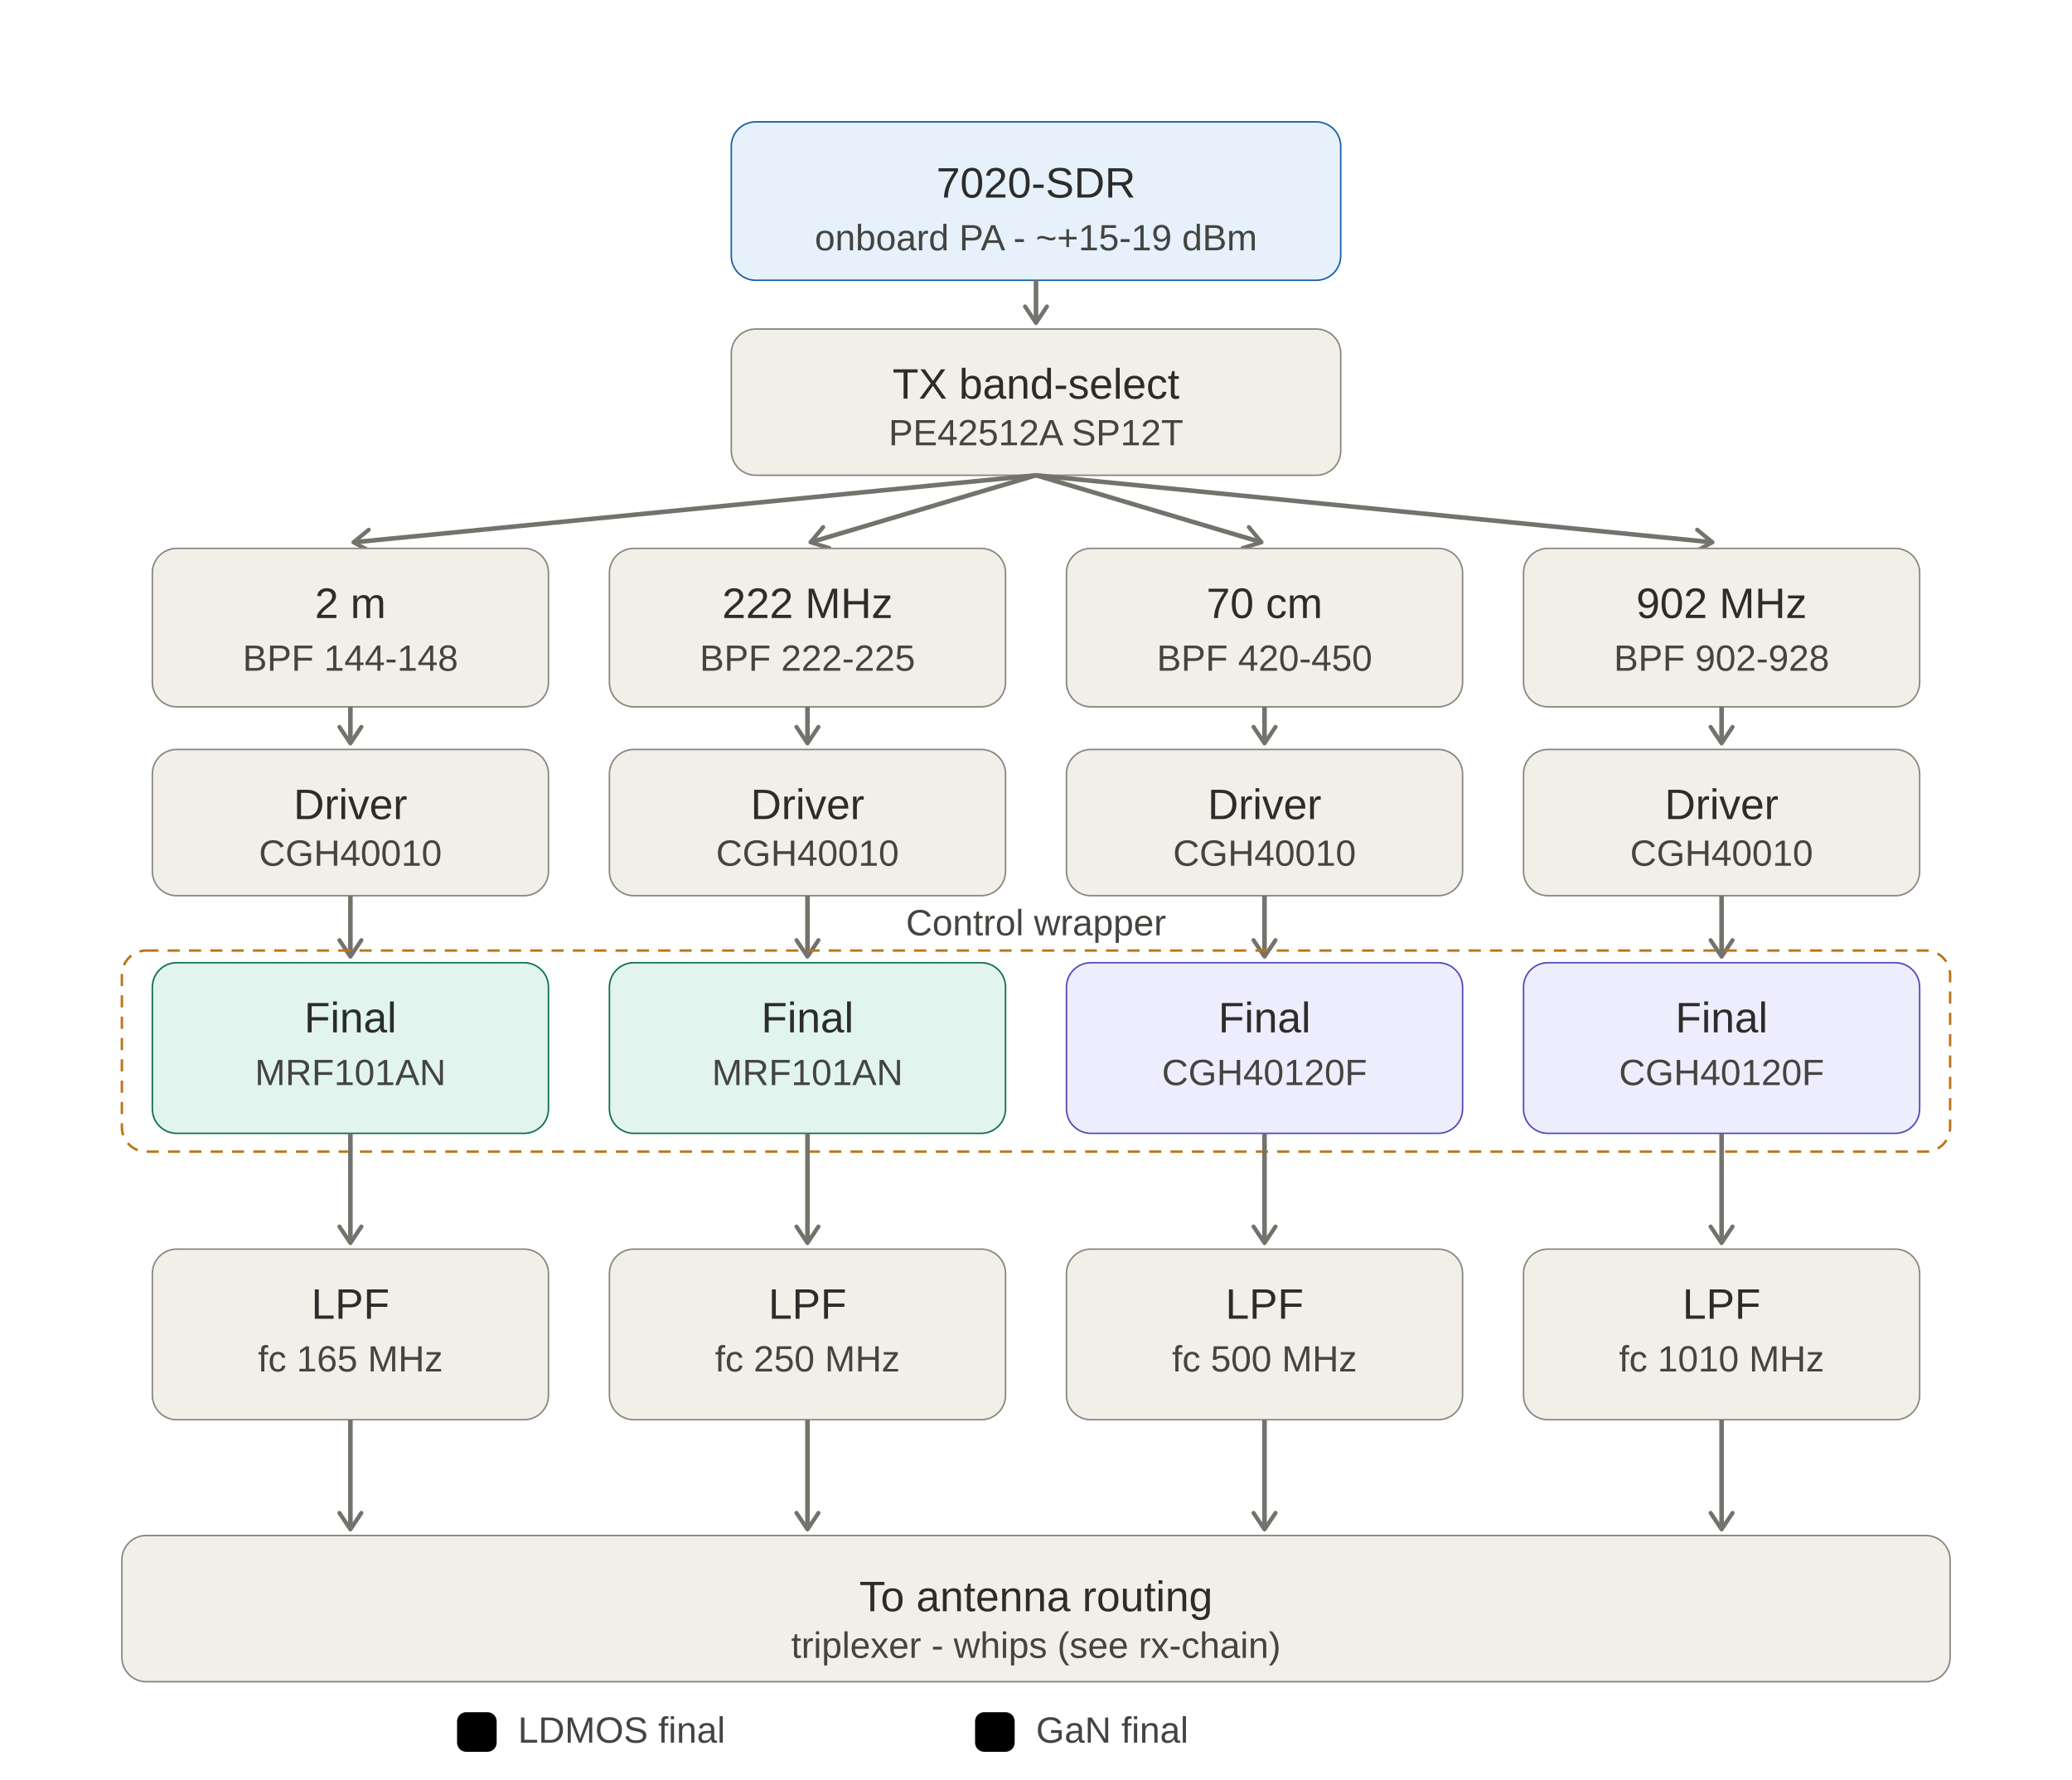
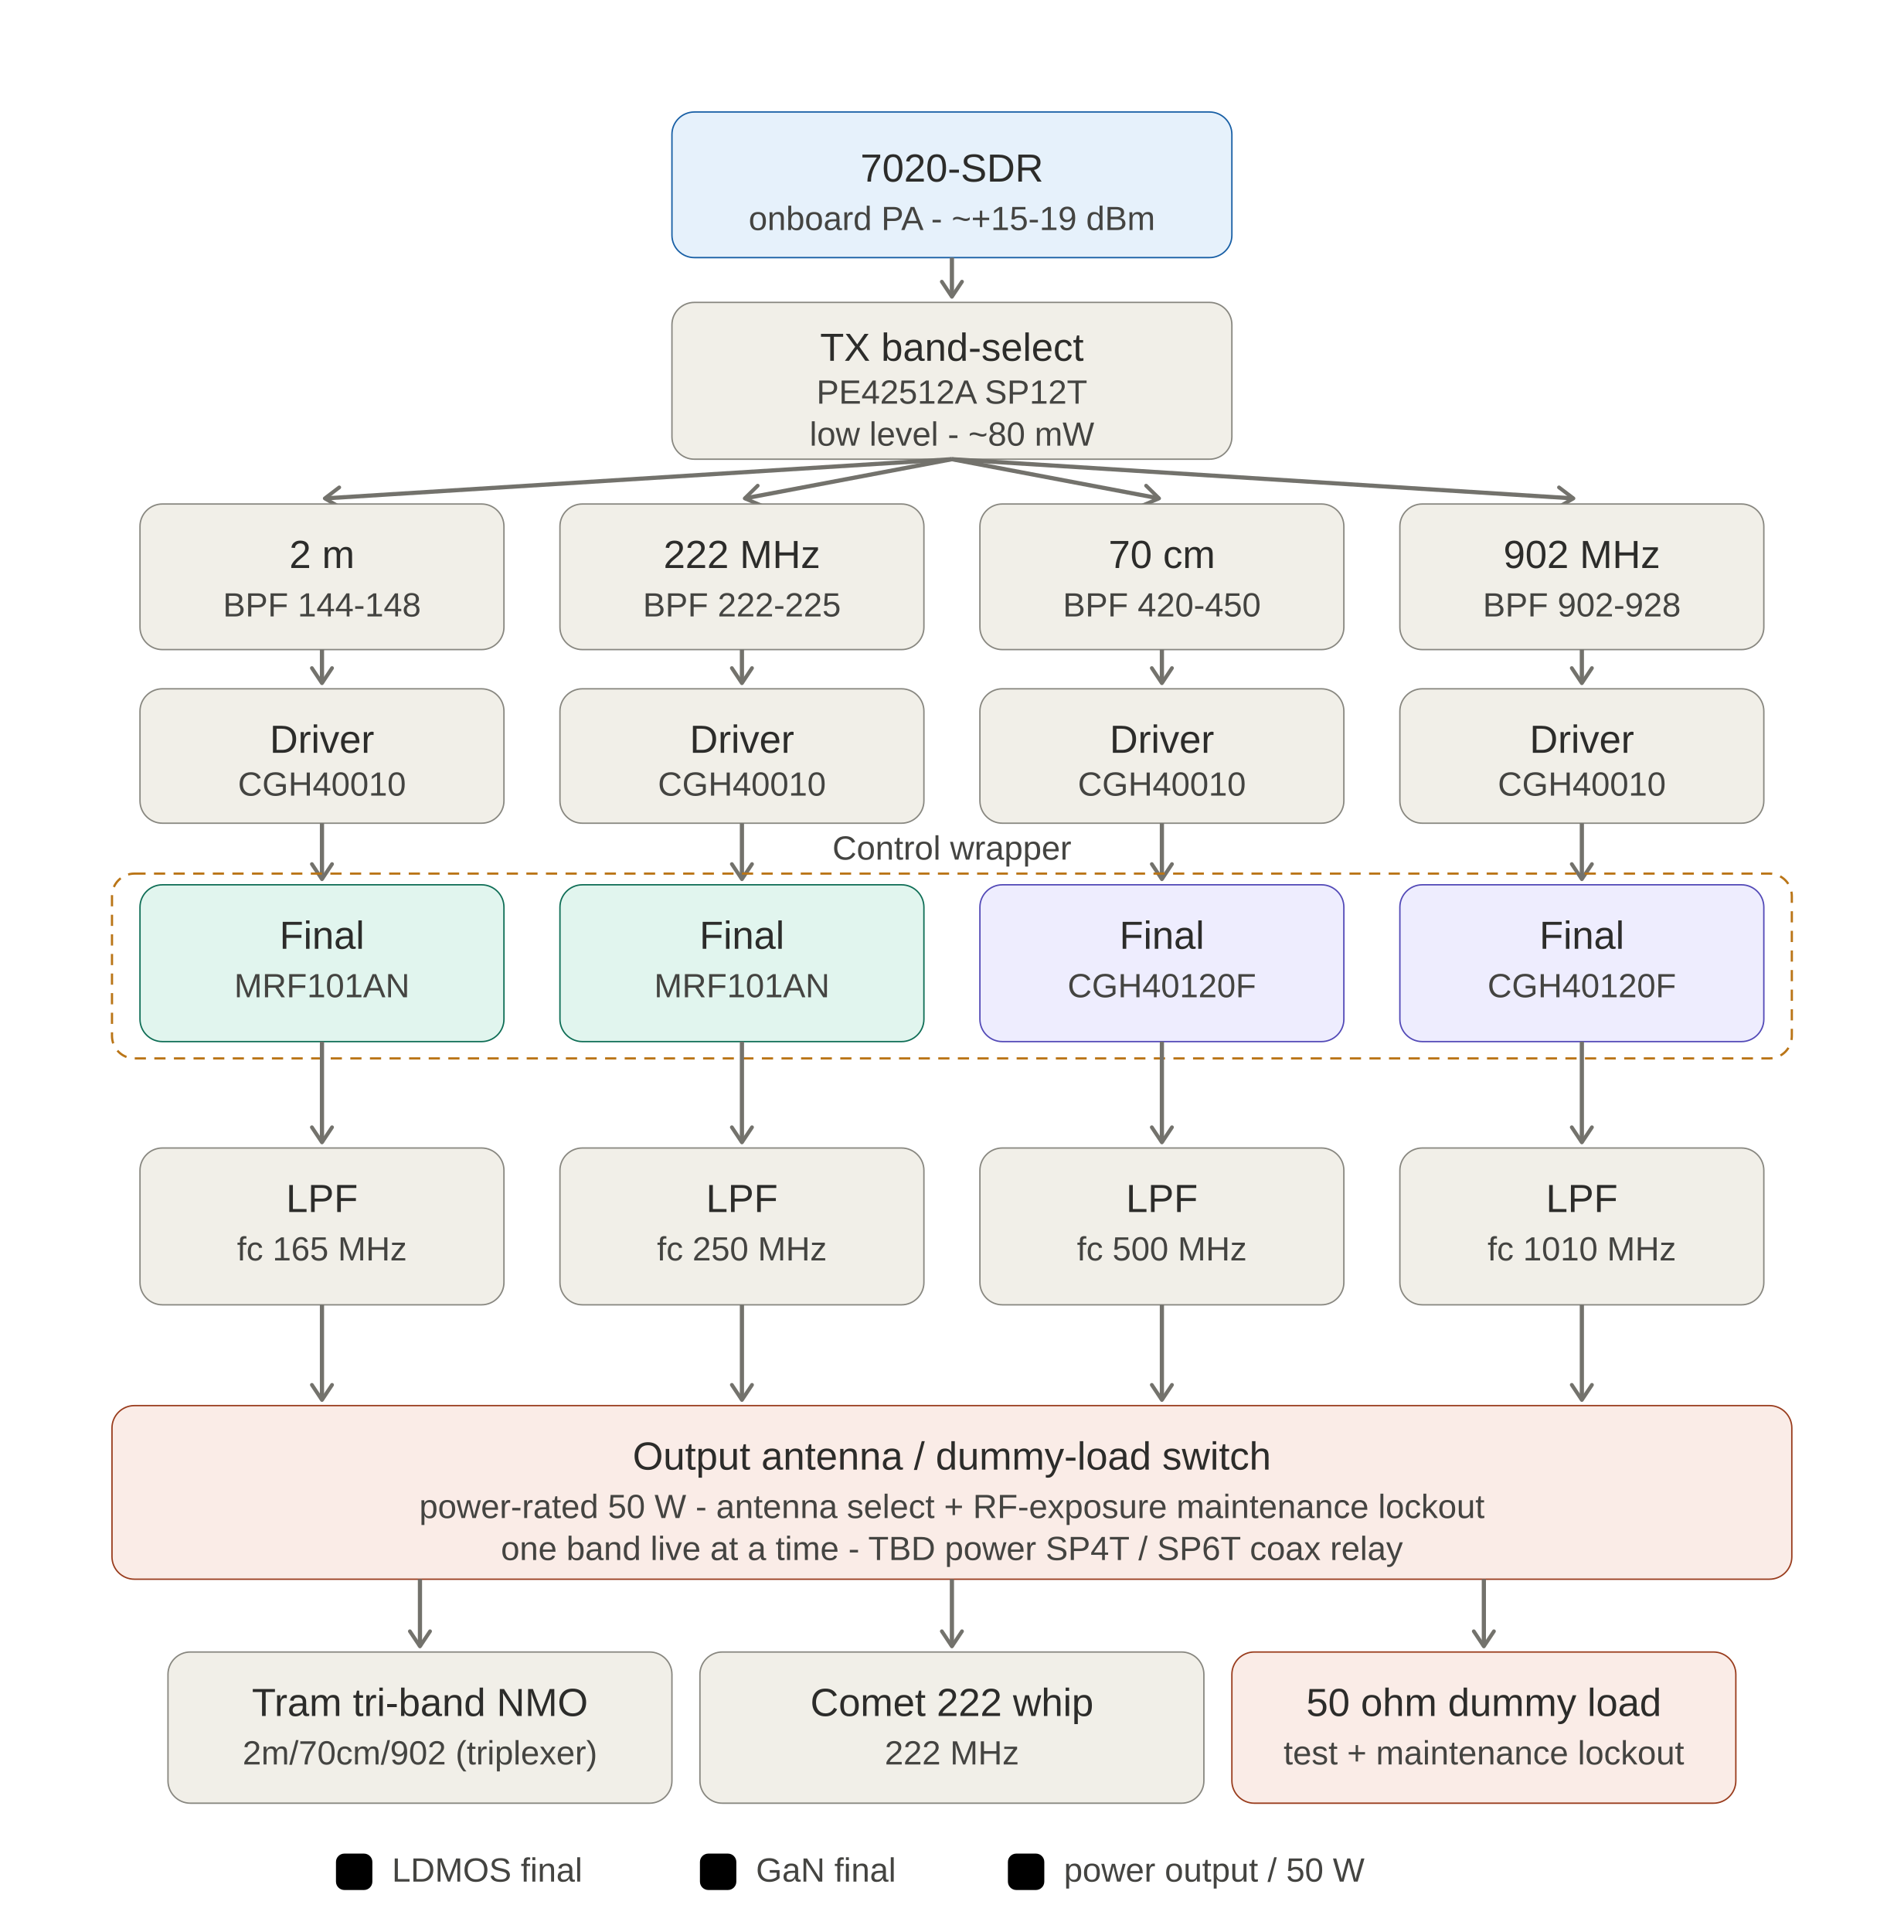
- <svg xmlns="http://www.w3.org/2000/svg" width="680" viewBox="0 0 680 584" role="img">
+ <svg xmlns="http://www.w3.org/2000/svg" width="680" viewBox="0 0 680 690" role="img">
  <style>
text{font-family:Arial,Helvetica,sans-serif}
.t{font-size:14px;fill:#2C2C2A}.ts{font-size:12px;fill:#444441}.th{font-size:14px;font-weight:500;fill:#2C2C2A}
.c-blue rect{fill:#E6F1FB;stroke:#185FA5}.c-gray rect{fill:#F1EFE8;stroke:#888780}
.c-teal rect{fill:#E1F5EE;stroke:#0F6E56}.c-purple rect{fill:#EEEDFE;stroke:#534AB7}
+ .c-coral rect{fill:#FAECE7;stroke:#993C1D}
.arr{stroke:#73726c;stroke-width:1.5;fill:none}
</style>
  <defs>
    <marker id="arrow" viewBox="0 0 10 10" refX="8" refY="5" markerWidth="6" markerHeight="6" orient="auto-start-reverse">
      <path d="M2 1L8 5L2 9" fill="none" stroke="#73726c" stroke-width="1.5" stroke-linecap="round" stroke-linejoin="round" />
    </marker>
  </defs>
  <g class="c-blue">
    <rect x="240" y="40" width="200" height="52" rx="8" stroke-width="0.5" />
    <text class="th" x="340" y="60" text-anchor="middle" dominant-baseline="central">7020-SDR</text>
    <text class="ts" x="340" y="78" text-anchor="middle" dominant-baseline="central">onboard PA - ~+15-19 dBm</text>
  </g>
  <line x1="340" y1="92" x2="340" y2="106" class="arr" marker-end="url(#arrow)" />
  <g class="c-gray">
-     <rect x="240" y="108" width="200" height="48" rx="8" stroke-width="0.5" />
-     <text class="th" x="340" y="126" text-anchor="middle" dominant-baseline="central">TX band-select</text>
-     <text class="ts" x="340" y="142" text-anchor="middle" dominant-baseline="central">PE42512A SP12T</text>
+     <rect x="240" y="108" width="200" height="56" rx="8" stroke-width="0.5" />
+     <text class="th" x="340" y="124" text-anchor="middle" dominant-baseline="central">TX band-select</text>
+     <text class="ts" x="340" y="140" text-anchor="middle" dominant-baseline="central">PE42512A SP12T</text>
+     <text class="ts" x="340" y="155" text-anchor="middle" dominant-baseline="central">low level - ~80 mW</text>
  </g>
-   <line x1="340" y1="156" x2="116" y2="178" class="arr" marker-end="url(#arrow)" />
-   <line x1="340" y1="156" x2="266" y2="178" class="arr" marker-end="url(#arrow)" />
-   <line x1="340" y1="156" x2="414" y2="178" class="arr" marker-end="url(#arrow)" />
-   <line x1="340" y1="156" x2="562" y2="178" class="arr" marker-end="url(#arrow)" />
+   <line x1="340" y1="164" x2="116" y2="178" class="arr" marker-end="url(#arrow)" />
+   <line x1="340" y1="164" x2="266" y2="178" class="arr" marker-end="url(#arrow)" />
+   <line x1="340" y1="164" x2="414" y2="178" class="arr" marker-end="url(#arrow)" />
+   <line x1="340" y1="164" x2="562" y2="178" class="arr" marker-end="url(#arrow)" />
  <g class="c-gray">
    <rect x="50" y="180" width="130" height="52" rx="8" stroke-width="0.5" />
    <text class="th" x="115" y="198" text-anchor="middle" dominant-baseline="central">2 m</text>
    <text class="ts" x="115" y="216" text-anchor="middle" dominant-baseline="central">BPF 144-148</text>
  </g>
  <g class="c-gray">
    <rect x="200" y="180" width="130" height="52" rx="8" stroke-width="0.5" />
    <text class="th" x="265" y="198" text-anchor="middle" dominant-baseline="central">222 MHz</text>
    <text class="ts" x="265" y="216" text-anchor="middle" dominant-baseline="central">BPF 222-225</text>
  </g>
  <g class="c-gray">
    <rect x="350" y="180" width="130" height="52" rx="8" stroke-width="0.5" />
    <text class="th" x="415" y="198" text-anchor="middle" dominant-baseline="central">70 cm</text>
    <text class="ts" x="415" y="216" text-anchor="middle" dominant-baseline="central">BPF 420-450</text>
  </g>
  <g class="c-gray">
    <rect x="500" y="180" width="130" height="52" rx="8" stroke-width="0.5" />
    <text class="th" x="565" y="198" text-anchor="middle" dominant-baseline="central">902 MHz</text>
    <text class="ts" x="565" y="216" text-anchor="middle" dominant-baseline="central">BPF 902-928</text>
  </g>
  <line x1="115" y1="232" x2="115" y2="244" class="arr" marker-end="url(#arrow)" />
  <line x1="265" y1="232" x2="265" y2="244" class="arr" marker-end="url(#arrow)" />
  <line x1="415" y1="232" x2="415" y2="244" class="arr" marker-end="url(#arrow)" />
  <line x1="565" y1="232" x2="565" y2="244" class="arr" marker-end="url(#arrow)" />
  <g class="c-gray">
    <rect x="50" y="246" width="130" height="48" rx="8" stroke-width="0.5" />
    <text class="th" x="115" y="264" text-anchor="middle" dominant-baseline="central">Driver</text>
    <text class="ts" x="115" y="280" text-anchor="middle" dominant-baseline="central">CGH40010</text>
  </g>
  <g class="c-gray">
    <rect x="200" y="246" width="130" height="48" rx="8" stroke-width="0.5" />
    <text class="th" x="265" y="264" text-anchor="middle" dominant-baseline="central">Driver</text>
    <text class="ts" x="265" y="280" text-anchor="middle" dominant-baseline="central">CGH40010</text>
  </g>
  <g class="c-gray">
    <rect x="350" y="246" width="130" height="48" rx="8" stroke-width="0.5" />
    <text class="th" x="415" y="264" text-anchor="middle" dominant-baseline="central">Driver</text>
    <text class="ts" x="415" y="280" text-anchor="middle" dominant-baseline="central">CGH40010</text>
  </g>
  <g class="c-gray">
    <rect x="500" y="246" width="130" height="48" rx="8" stroke-width="0.5" />
    <text class="th" x="565" y="264" text-anchor="middle" dominant-baseline="central">Driver</text>
    <text class="ts" x="565" y="280" text-anchor="middle" dominant-baseline="central">CGH40010</text>
  </g>
  <line x1="115" y1="294" x2="115" y2="314" class="arr" marker-end="url(#arrow)" />
  <line x1="265" y1="294" x2="265" y2="314" class="arr" marker-end="url(#arrow)" />
  <line x1="415" y1="294" x2="415" y2="314" class="arr" marker-end="url(#arrow)" />
  <line x1="565" y1="294" x2="565" y2="314" class="arr" marker-end="url(#arrow)" />
  <text class="ts" x="340" y="307" text-anchor="middle">Control wrapper</text>
  <rect x="40" y="312" width="600" height="66" rx="8" fill="none" stroke="#BA7517" stroke-width="0.8" stroke-dasharray="4 3" />
  <g class="c-teal">
    <rect x="50" y="316" width="130" height="56" rx="8" stroke-width="0.5" />
    <text class="th" x="115" y="334" text-anchor="middle" dominant-baseline="central">Final</text>
    <text class="ts" x="115" y="352" text-anchor="middle" dominant-baseline="central">MRF101AN</text>
  </g>
  <g class="c-teal">
    <rect x="200" y="316" width="130" height="56" rx="8" stroke-width="0.5" />
    <text class="th" x="265" y="334" text-anchor="middle" dominant-baseline="central">Final</text>
    <text class="ts" x="265" y="352" text-anchor="middle" dominant-baseline="central">MRF101AN</text>
  </g>
  <g class="c-purple">
    <rect x="350" y="316" width="130" height="56" rx="8" stroke-width="0.5" />
    <text class="th" x="415" y="334" text-anchor="middle" dominant-baseline="central">Final</text>
    <text class="ts" x="415" y="352" text-anchor="middle" dominant-baseline="central">CGH40120F</text>
  </g>
  <g class="c-purple">
    <rect x="500" y="316" width="130" height="56" rx="8" stroke-width="0.5" />
    <text class="th" x="565" y="334" text-anchor="middle" dominant-baseline="central">Final</text>
    <text class="ts" x="565" y="352" text-anchor="middle" dominant-baseline="central">CGH40120F</text>
  </g>
  <line x1="115" y1="372" x2="115" y2="408" class="arr" marker-end="url(#arrow)" />
  <line x1="265" y1="372" x2="265" y2="408" class="arr" marker-end="url(#arrow)" />
  <line x1="415" y1="372" x2="415" y2="408" class="arr" marker-end="url(#arrow)" />
  <line x1="565" y1="372" x2="565" y2="408" class="arr" marker-end="url(#arrow)" />
  <g class="c-gray">
    <rect x="50" y="410" width="130" height="56" rx="8" stroke-width="0.5" />
    <text class="th" x="115" y="428" text-anchor="middle" dominant-baseline="central">LPF</text>
    <text class="ts" x="115" y="446" text-anchor="middle" dominant-baseline="central">fc 165 MHz</text>
  </g>
  <g class="c-gray">
    <rect x="200" y="410" width="130" height="56" rx="8" stroke-width="0.5" />
    <text class="th" x="265" y="428" text-anchor="middle" dominant-baseline="central">LPF</text>
    <text class="ts" x="265" y="446" text-anchor="middle" dominant-baseline="central">fc 250 MHz</text>
  </g>
  <g class="c-gray">
    <rect x="350" y="410" width="130" height="56" rx="8" stroke-width="0.5" />
    <text class="th" x="415" y="428" text-anchor="middle" dominant-baseline="central">LPF</text>
    <text class="ts" x="415" y="446" text-anchor="middle" dominant-baseline="central">fc 500 MHz</text>
  </g>
  <g class="c-gray">
    <rect x="500" y="410" width="130" height="56" rx="8" stroke-width="0.5" />
    <text class="th" x="565" y="428" text-anchor="middle" dominant-baseline="central">LPF</text>
    <text class="ts" x="565" y="446" text-anchor="middle" dominant-baseline="central">fc 1010 MHz</text>
  </g>
-   <line x1="115" y1="466" x2="115" y2="502" class="arr" marker-end="url(#arrow)" />
-   <line x1="265" y1="466" x2="265" y2="502" class="arr" marker-end="url(#arrow)" />
-   <line x1="415" y1="466" x2="415" y2="502" class="arr" marker-end="url(#arrow)" />
-   <line x1="565" y1="466" x2="565" y2="502" class="arr" marker-end="url(#arrow)" />
+   <line x1="115" y1="466" x2="115" y2="500" class="arr" marker-end="url(#arrow)" />
+   <line x1="265" y1="466" x2="265" y2="500" class="arr" marker-end="url(#arrow)" />
+   <line x1="415" y1="466" x2="415" y2="500" class="arr" marker-end="url(#arrow)" />
+   <line x1="565" y1="466" x2="565" y2="500" class="arr" marker-end="url(#arrow)" />
+   <g class="c-coral">
+     <rect x="40" y="502" width="600" height="62" rx="8" stroke-width="0.5" />
+     <text class="th" x="340" y="520" text-anchor="middle" dominant-baseline="central">Output antenna / dummy-load switch</text>
+     <text class="ts" x="340" y="538" text-anchor="middle" dominant-baseline="central">power-rated 50 W - antenna select + RF-exposure maintenance lockout</text>
+     <text class="ts" x="340" y="553" text-anchor="middle" dominant-baseline="central">one band live at a time - TBD power SP4T / SP6T coax relay</text>
+   </g>
+   <line x1="150" y1="564" x2="150" y2="588" class="arr" marker-end="url(#arrow)" />
+   <line x1="340" y1="564" x2="340" y2="588" class="arr" marker-end="url(#arrow)" />
+   <line x1="530" y1="564" x2="530" y2="588" class="arr" marker-end="url(#arrow)" />
  <g class="c-gray">
-     <rect x="40" y="504" width="600" height="48" rx="8" stroke-width="0.5" />
-     <text class="th" x="340" y="524" text-anchor="middle" dominant-baseline="central">To antenna routing</text>
-     <text class="ts" x="340" y="540" text-anchor="middle" dominant-baseline="central">triplexer - whips (see rx-chain)</text>
+     <rect x="60" y="590" width="180" height="54" rx="8" stroke-width="0.5" />
+     <text class="th" x="150" y="608" text-anchor="middle" dominant-baseline="central">Tram tri-band NMO</text>
+     <text class="ts" x="150" y="626" text-anchor="middle" dominant-baseline="central">2m/70cm/902 (triplexer)</text>
  </g>
-   <rect class="c-teal" x="150" y="562" width="13" height="13" rx="3" stroke-width="0.5" />
-   <text class="ts" x="170" y="572">LDMOS final</text>
-   <rect class="c-purple" x="320" y="562" width="13" height="13" rx="3" stroke-width="0.5" />
-   <text class="ts" x="340" y="572">GaN final</text>
+   <g class="c-gray">
+     <rect x="250" y="590" width="180" height="54" rx="8" stroke-width="0.5" />
+     <text class="th" x="340" y="608" text-anchor="middle" dominant-baseline="central">Comet 222 whip</text>
+     <text class="ts" x="340" y="626" text-anchor="middle" dominant-baseline="central">222 MHz</text>
+   </g>
+   <g class="c-coral">
+     <rect x="440" y="590" width="180" height="54" rx="8" stroke-width="0.5" />
+     <text class="th" x="530" y="608" text-anchor="middle" dominant-baseline="central">50 ohm dummy load</text>
+     <text class="ts" x="530" y="626" text-anchor="middle" dominant-baseline="central">test + maintenance lockout</text>
+   </g>
+   <rect class="c-teal" x="120" y="662" width="13" height="13" rx="3" stroke-width="0.5" />
+   <text class="ts" x="140" y="672">LDMOS final</text>
+   <rect class="c-purple" x="250" y="662" width="13" height="13" rx="3" stroke-width="0.5" />
+   <text class="ts" x="270" y="672">GaN final</text>
+   <rect class="c-coral" x="360" y="662" width="13" height="13" rx="3" stroke-width="0.5" />
+   <text class="ts" x="380" y="672">power output / 50 W</text>
</svg>
